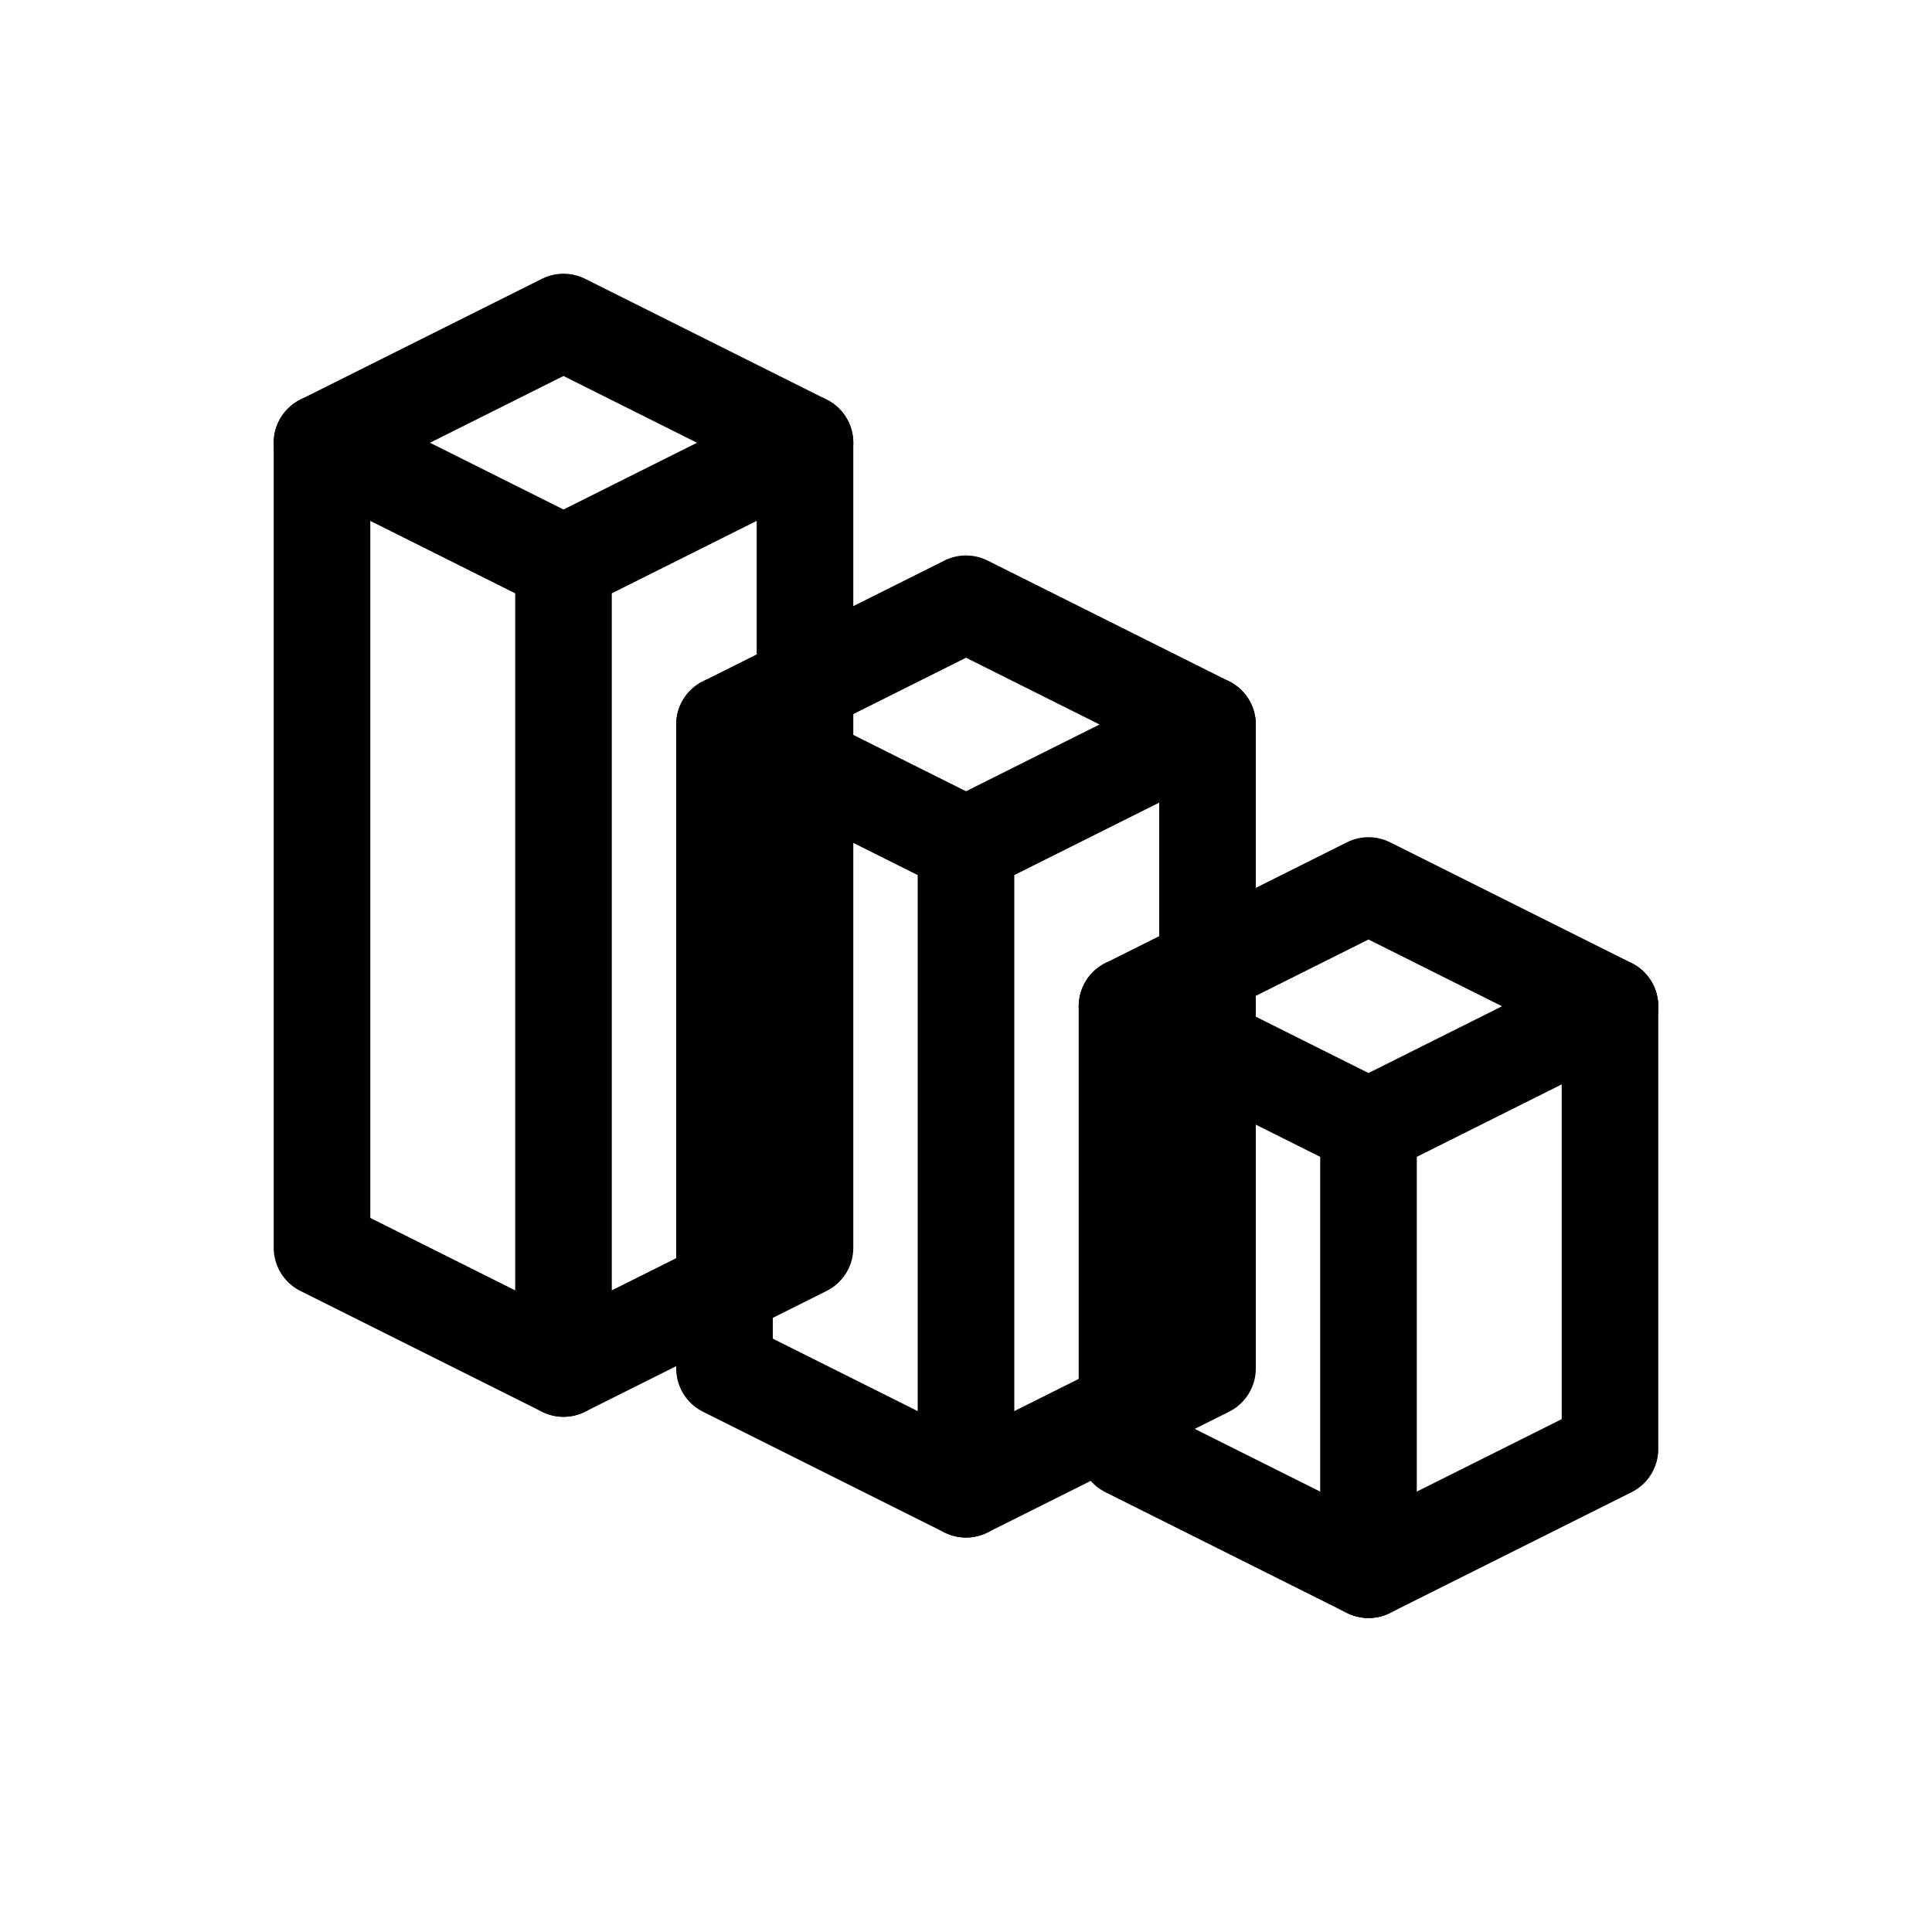
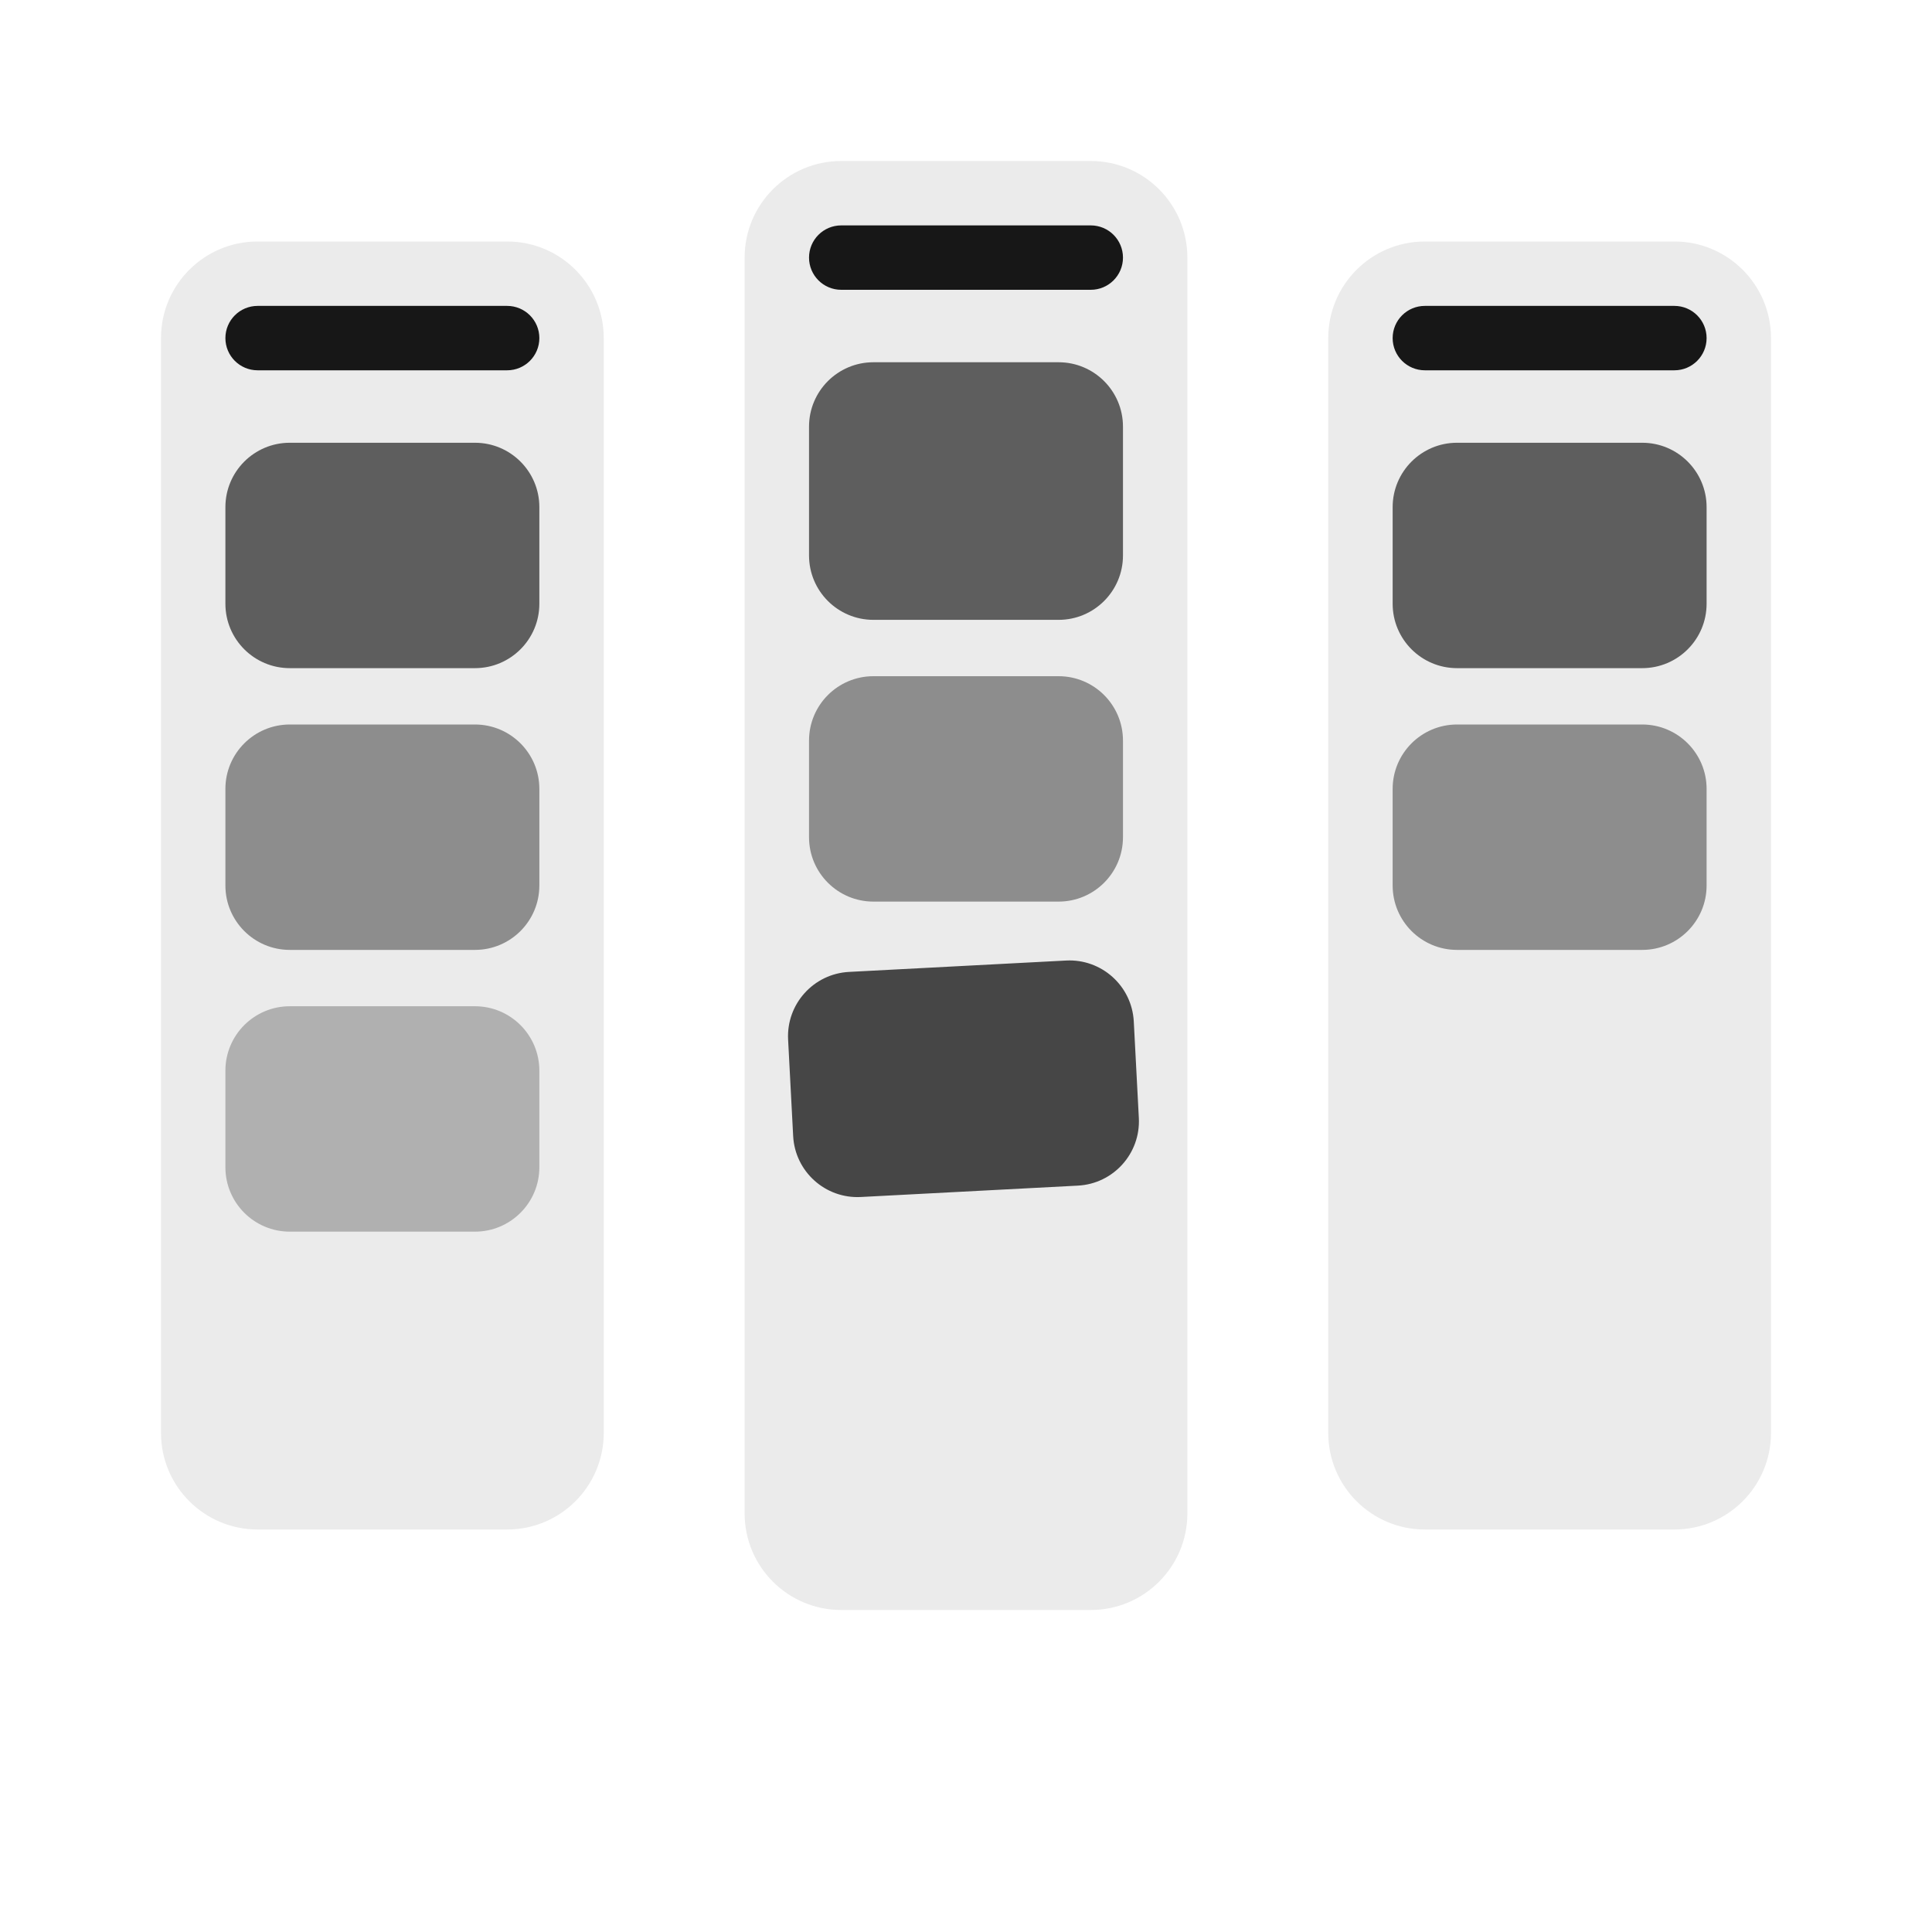
- <svg xmlns="http://www.w3.org/2000/svg" viewBox="0 0 24 24" fill="none" stroke="currentColor" stroke-width="1.2" stroke-linecap="round" stroke-linejoin="round">
-   <path d="M7,4 L4,5.5 L4,15.5 L7,17 L10,15.5 L10,5.5 Z" />
-   <path d="M7,7 L4,5.5 M7,7 L10,5.5 M7,7 L7,17" />
-   <path d="M12,7.5 L9,9 L9,17 L12,18.5 L15,17 L15,9 Z" />
-   <path d="M12,10.5 L9,9 M12,10.5 L15,9 M12,10.5 L12,18.5" />
-   <path d="M17,11 L14,12.5 L14,18 L17,19.5 L20,18 L20,12.5 Z" />
-   <path d="M17,14 L14,12.5 M17,14 L20,12.5 M17,14 L17,19.5" />
+ <svg xmlns="http://www.w3.org/2000/svg" viewBox="0 0 24 24" fill="currentColor">
+   <rect x="2" y="3" width="5.5" height="16" rx="1.2" opacity="0.08" />
+   <rect x="2.8" y="3.8" width="3.9" height="0.8" rx="0.4" opacity="0.9" />
+   <rect x="2.8" y="5.5" width="3.9" height="2.8" rx="0.8" opacity="0.6" />
+   <rect x="2.8" y="9" width="3.9" height="2.8" rx="0.8" opacity="0.4" />
+   <rect x="2.8" y="12.5" width="3.9" height="2.8" rx="0.8" opacity="0.25" />
+   <rect x="9.25" y="2" width="5.5" height="18" rx="1.2" opacity="0.08" />
+   <rect x="10.05" y="2.8" width="3.9" height="0.8" rx="0.4" opacity="0.9" />
+   <rect x="10.05" y="4.5" width="3.9" height="3.2" rx="0.8" opacity="0.6" />
+   <rect x="10.05" y="8.4" width="3.9" height="2.8" rx="0.8" opacity="0.4" />
+   <g transform="rotate(-3, 12, 14)">
+     <rect x="9.85" y="12" width="4.3" height="2.8" rx="0.8" opacity="0.7" />
+   </g>
+   <rect x="16.5" y="3" width="5.5" height="16" rx="1.2" opacity="0.08" />
+   <rect x="17.3" y="3.8" width="3.9" height="0.8" rx="0.4" opacity="0.9" />
+   <rect x="17.3" y="5.5" width="3.9" height="2.8" rx="0.8" opacity="0.6" />
+   <rect x="17.3" y="9" width="3.9" height="2.8" rx="0.8" opacity="0.4" />
</svg>
